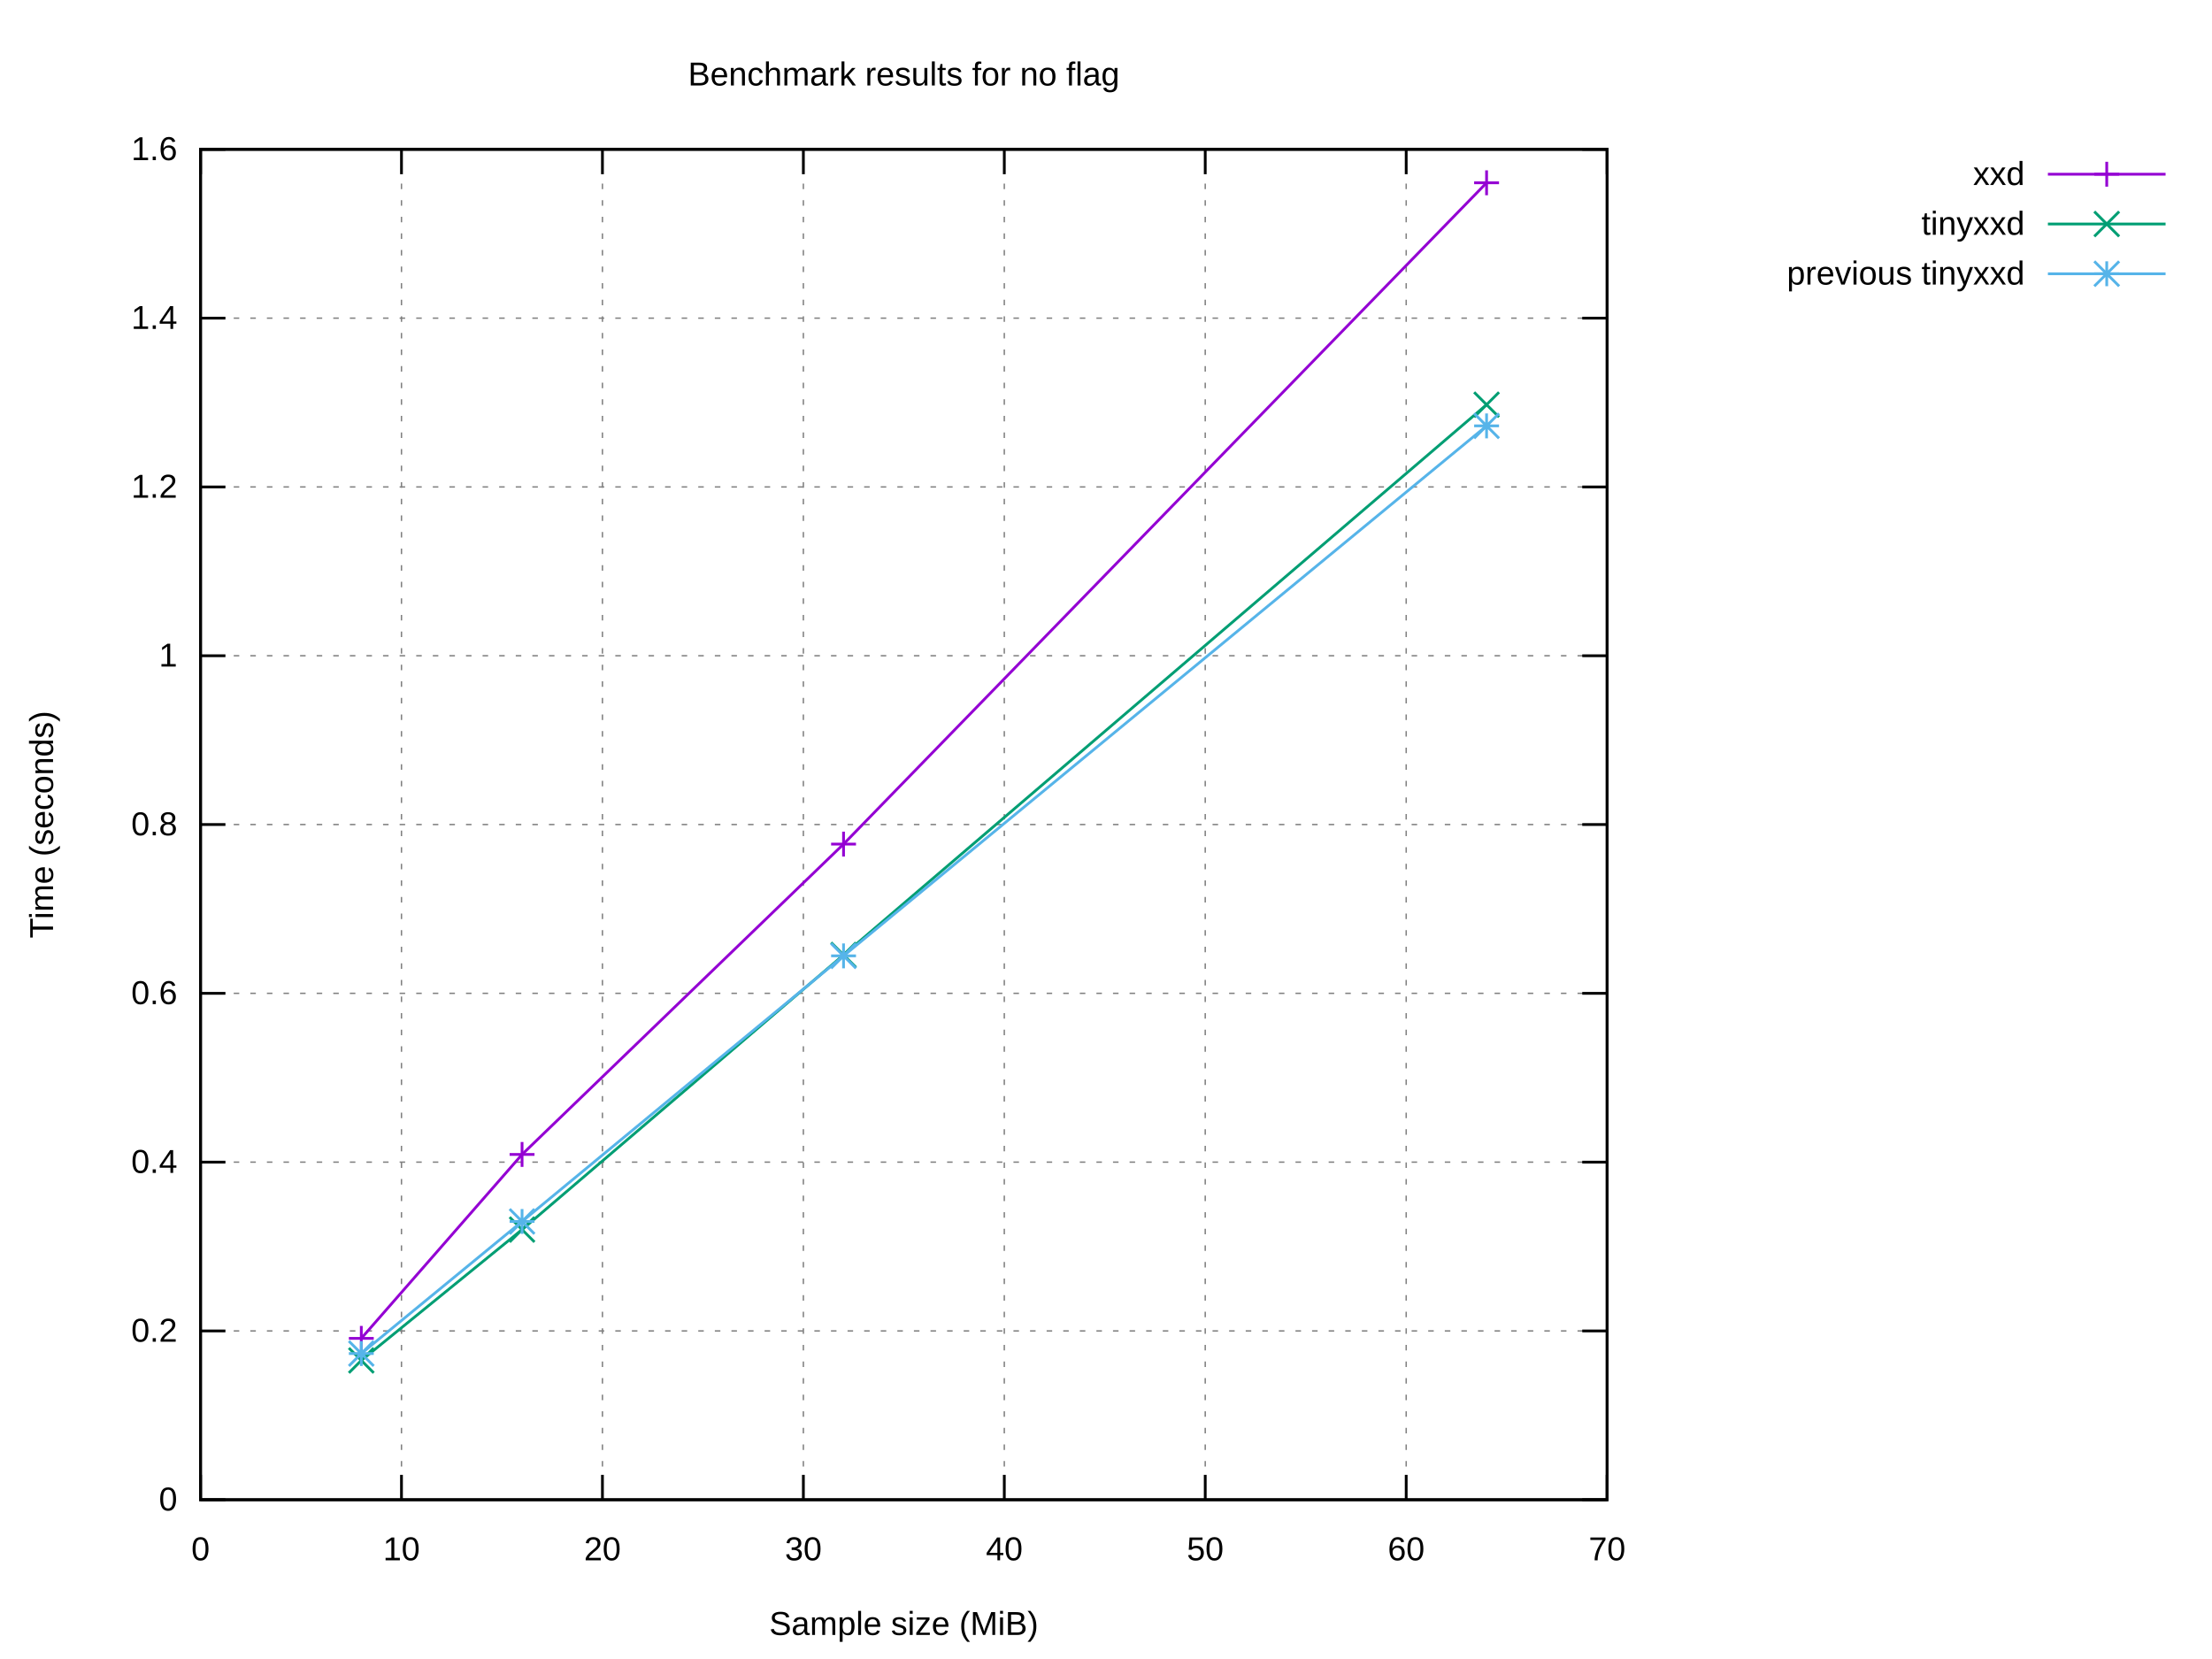
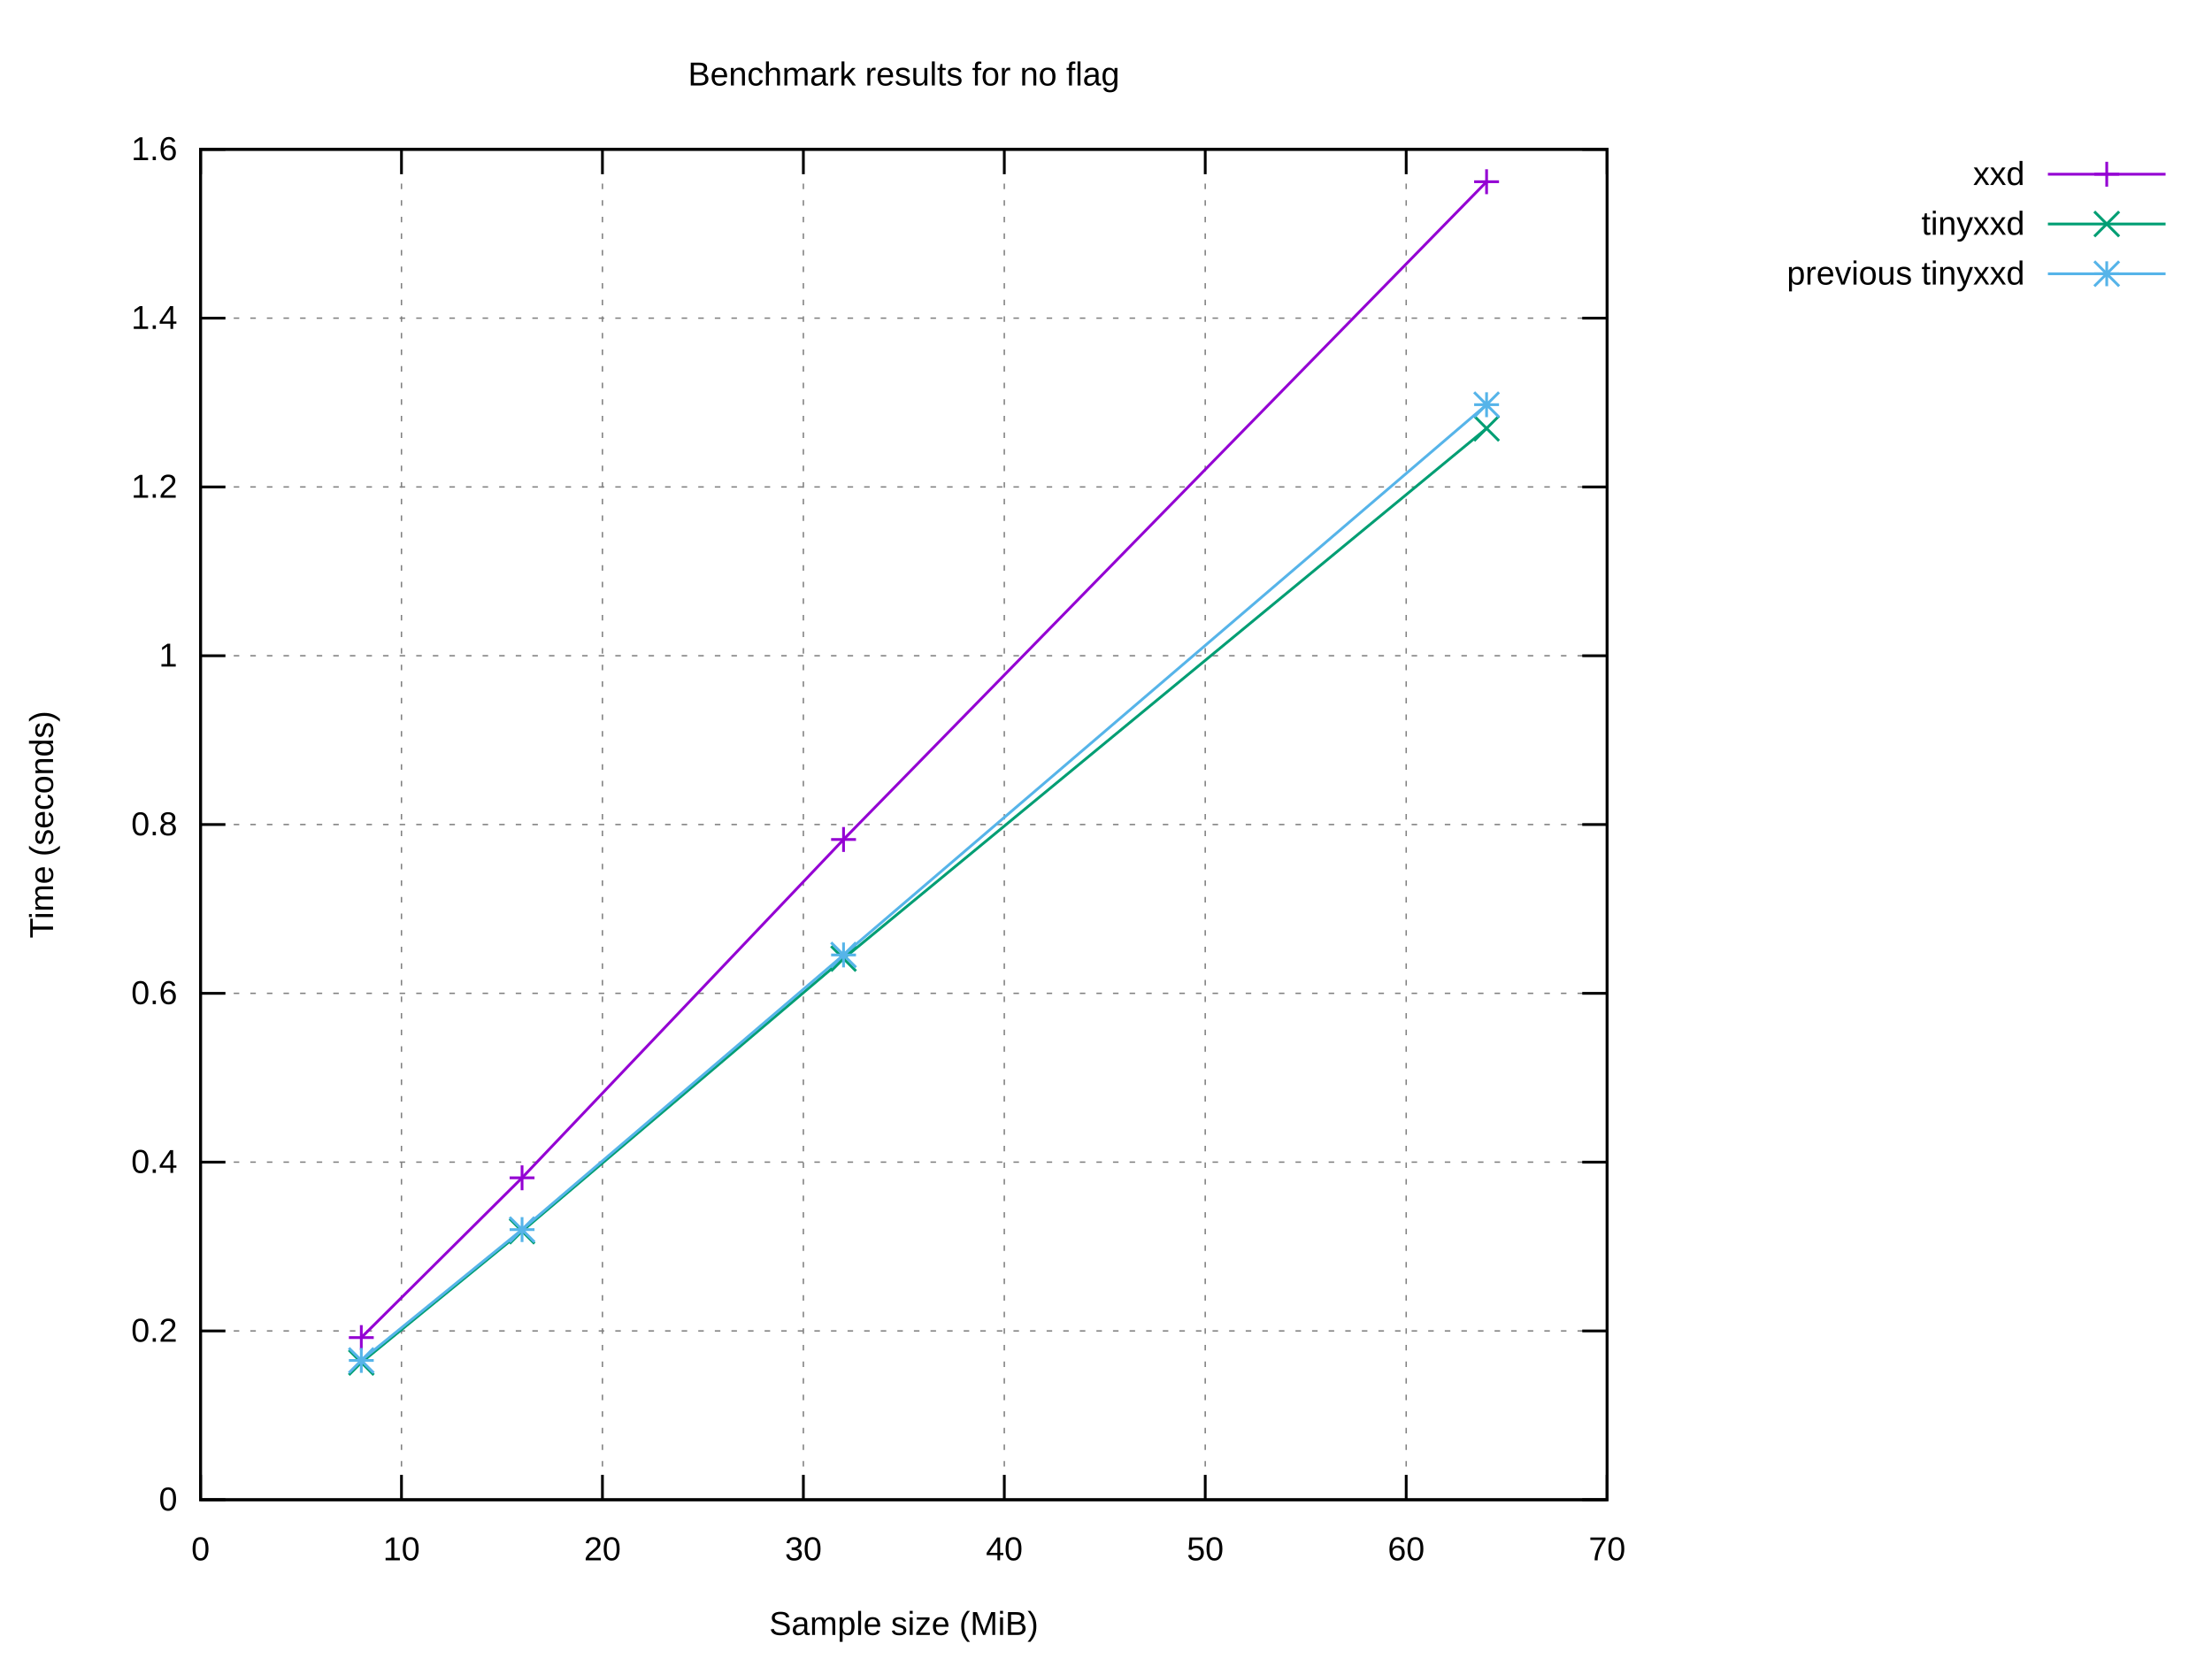
<svg xmlns="http://www.w3.org/2000/svg" xmlns:xlink="http://www.w3.org/1999/xlink" width="800" height="600" viewBox="0 0 800 600">
  <g id="gnuplot_canvas">
    <rect x="0" y="0" width="800" height="600" fill="#ffffff" />
    <defs>
      <circle id="gpDot" r="0.5" stroke-width="0.5" stroke="currentColor" />
      <path id="gpPt0" stroke-width="0.222" stroke="currentColor" d="M-1,0 h2 M0,-1 v2" />
      <path id="gpPt1" stroke-width="0.222" stroke="currentColor" d="M-1,-1 L1,1 M1,-1 L-1,1" />
      <path id="gpPt2" stroke-width="0.222" stroke="currentColor" d="M-1,0 L1,0 M0,-1 L0,1 M-1,-1 L1,1 M-1,1 L1,-1" />
      <rect id="gpPt3" stroke-width="0.222" stroke="currentColor" x="-1" y="-1" width="2" height="2" />
      <rect id="gpPt4" stroke-width="0.222" stroke="currentColor" fill="currentColor" x="-1" y="-1" width="2" height="2" />
      <circle id="gpPt5" stroke-width="0.222" stroke="currentColor" cx="0" cy="0" r="1" />
      <use xlink:href="#gpPt5" id="gpPt6" fill="currentColor" stroke="none" />
      <path id="gpPt7" stroke-width="0.222" stroke="currentColor" d="M0,-1.33 L-1.33,0.67 L1.33,0.67 z" />
      <use xlink:href="#gpPt7" id="gpPt8" fill="currentColor" stroke="none" />
      <use xlink:href="#gpPt7" id="gpPt9" stroke="currentColor" transform="rotate(180)" />
      <use xlink:href="#gpPt9" id="gpPt10" fill="currentColor" stroke="none" />
      <use xlink:href="#gpPt3" id="gpPt11" stroke="currentColor" transform="rotate(45)" />
      <use xlink:href="#gpPt11" id="gpPt12" fill="currentColor" stroke="none" />
      <path id="gpPt13" stroke-width="0.222" stroke="currentColor" d="M0,1.330 L1.265,0.411 L0.782,-1.067 L-0.782,-1.076 L-1.265,0.411 z" />
      <use xlink:href="#gpPt13" id="gpPt14" fill="currentColor" stroke="none" />
      <filter id="textbox" filterUnits="objectBoundingBox" x="0" y="0" height="1" width="1">
        <feFlood flood-color="#FFFFFF" flood-opacity="1" result="bgnd" />
        <feComposite in="SourceGraphic" in2="bgnd" operator="atop" />
      </filter>
      <filter id="greybox" filterUnits="objectBoundingBox" x="0" y="0" height="1" width="1">
        <feFlood flood-color="lightgrey" flood-opacity="1" result="grey" />
        <feComposite in="SourceGraphic" in2="grey" operator="atop" />
      </filter>
    </defs>
    <g fill="none" color="#FFFFFF" stroke="currentColor" stroke-width="1.00" stroke-linecap="butt" stroke-linejoin="miter">
</g>
    <g fill="none" color="black" stroke="currentColor" stroke-width="1.00" stroke-linecap="butt" stroke-linejoin="miter">
</g>
    <g fill="none" color="black" stroke="black" stroke-width="0.50" stroke-linecap="butt" stroke-linejoin="miter">
</g>
    <g fill="none" color="gray" stroke="currentColor" stroke-width="0.50" stroke-linecap="butt" stroke-linejoin="miter">
      <path stroke="gray" stroke-dasharray="2,4" class="gridline" d="M72.53,542.40 L581.24,542.40  " />
    </g>
    <g fill="none" color="gray" stroke="gray" stroke-width="1.00" stroke-linecap="butt" stroke-linejoin="miter">
</g>
    <g fill="none" color="black" stroke="currentColor" stroke-width="1.00" stroke-linecap="butt" stroke-linejoin="miter">
      <path stroke="black" d="M72.53,542.40 L81.53,542.40 M581.24,542.40 L572.24,542.40  " />
      <g transform="translate(64.14,546.30)" stroke="none" fill="black" font-family="Arial" font-size="12.00" text-anchor="end">
        <text>
          <tspan font-family="Arial"> 0</tspan>
        </text>
      </g>
    </g>
    <g fill="none" color="black" stroke="currentColor" stroke-width="1.00" stroke-linecap="butt" stroke-linejoin="miter">
</g>
    <g fill="none" color="black" stroke="black" stroke-width="0.50" stroke-linecap="butt" stroke-linejoin="miter">
</g>
    <g fill="none" color="gray" stroke="currentColor" stroke-width="0.50" stroke-linecap="butt" stroke-linejoin="miter">
      <path stroke="gray" stroke-dasharray="2,4" class="gridline" d="M72.53,481.35 L581.24,481.35  " />
    </g>
    <g fill="none" color="gray" stroke="gray" stroke-width="1.00" stroke-linecap="butt" stroke-linejoin="miter">
</g>
    <g fill="none" color="black" stroke="currentColor" stroke-width="1.00" stroke-linecap="butt" stroke-linejoin="miter">
      <path stroke="black" d="M72.53,481.35 L81.53,481.35 M581.24,481.35 L572.24,481.35  " />
      <g transform="translate(64.14,485.25)" stroke="none" fill="black" font-family="Arial" font-size="12.00" text-anchor="end">
        <text>
          <tspan font-family="Arial"> 0.2</tspan>
        </text>
      </g>
    </g>
    <g fill="none" color="black" stroke="currentColor" stroke-width="1.00" stroke-linecap="butt" stroke-linejoin="miter">
</g>
    <g fill="none" color="black" stroke="black" stroke-width="0.50" stroke-linecap="butt" stroke-linejoin="miter">
</g>
    <g fill="none" color="gray" stroke="currentColor" stroke-width="0.50" stroke-linecap="butt" stroke-linejoin="miter">
      <path stroke="gray" stroke-dasharray="2,4" class="gridline" d="M72.53,420.30 L581.24,420.30  " />
    </g>
    <g fill="none" color="gray" stroke="gray" stroke-width="1.00" stroke-linecap="butt" stroke-linejoin="miter">
</g>
    <g fill="none" color="black" stroke="currentColor" stroke-width="1.00" stroke-linecap="butt" stroke-linejoin="miter">
      <path stroke="black" d="M72.53,420.30 L81.53,420.30 M581.24,420.30 L572.24,420.30  " />
      <g transform="translate(64.14,424.20)" stroke="none" fill="black" font-family="Arial" font-size="12.00" text-anchor="end">
        <text>
          <tspan font-family="Arial"> 0.4</tspan>
        </text>
      </g>
    </g>
    <g fill="none" color="black" stroke="currentColor" stroke-width="1.00" stroke-linecap="butt" stroke-linejoin="miter">
</g>
    <g fill="none" color="black" stroke="black" stroke-width="0.50" stroke-linecap="butt" stroke-linejoin="miter">
</g>
    <g fill="none" color="gray" stroke="currentColor" stroke-width="0.50" stroke-linecap="butt" stroke-linejoin="miter">
      <path stroke="gray" stroke-dasharray="2,4" class="gridline" d="M72.53,359.25 L581.24,359.25  " />
    </g>
    <g fill="none" color="gray" stroke="gray" stroke-width="1.00" stroke-linecap="butt" stroke-linejoin="miter">
</g>
    <g fill="none" color="black" stroke="currentColor" stroke-width="1.00" stroke-linecap="butt" stroke-linejoin="miter">
      <path stroke="black" d="M72.53,359.25 L81.53,359.25 M581.24,359.25 L572.24,359.25  " />
      <g transform="translate(64.14,363.15)" stroke="none" fill="black" font-family="Arial" font-size="12.00" text-anchor="end">
        <text>
          <tspan font-family="Arial"> 0.6</tspan>
        </text>
      </g>
    </g>
    <g fill="none" color="black" stroke="currentColor" stroke-width="1.00" stroke-linecap="butt" stroke-linejoin="miter">
</g>
    <g fill="none" color="black" stroke="black" stroke-width="0.50" stroke-linecap="butt" stroke-linejoin="miter">
</g>
    <g fill="none" color="gray" stroke="currentColor" stroke-width="0.50" stroke-linecap="butt" stroke-linejoin="miter">
      <path stroke="gray" stroke-dasharray="2,4" class="gridline" d="M72.53,298.20 L581.24,298.20  " />
    </g>
    <g fill="none" color="gray" stroke="gray" stroke-width="1.00" stroke-linecap="butt" stroke-linejoin="miter">
</g>
    <g fill="none" color="black" stroke="currentColor" stroke-width="1.00" stroke-linecap="butt" stroke-linejoin="miter">
      <path stroke="black" d="M72.53,298.20 L81.53,298.20 M581.24,298.20 L572.24,298.20  " />
      <g transform="translate(64.14,302.10)" stroke="none" fill="black" font-family="Arial" font-size="12.00" text-anchor="end">
        <text>
          <tspan font-family="Arial"> 0.8</tspan>
        </text>
      </g>
    </g>
    <g fill="none" color="black" stroke="currentColor" stroke-width="1.00" stroke-linecap="butt" stroke-linejoin="miter">
</g>
    <g fill="none" color="black" stroke="black" stroke-width="0.50" stroke-linecap="butt" stroke-linejoin="miter">
</g>
    <g fill="none" color="gray" stroke="currentColor" stroke-width="0.50" stroke-linecap="butt" stroke-linejoin="miter">
      <path stroke="gray" stroke-dasharray="2,4" class="gridline" d="M72.53,237.16 L581.24,237.16  " />
    </g>
    <g fill="none" color="gray" stroke="gray" stroke-width="1.00" stroke-linecap="butt" stroke-linejoin="miter">
</g>
    <g fill="none" color="black" stroke="currentColor" stroke-width="1.00" stroke-linecap="butt" stroke-linejoin="miter">
      <path stroke="black" d="M72.53,237.16 L81.53,237.16 M581.24,237.16 L572.24,237.16  " />
      <g transform="translate(64.14,241.06)" stroke="none" fill="black" font-family="Arial" font-size="12.00" text-anchor="end">
        <text>
          <tspan font-family="Arial"> 1</tspan>
        </text>
      </g>
    </g>
    <g fill="none" color="black" stroke="currentColor" stroke-width="1.00" stroke-linecap="butt" stroke-linejoin="miter">
</g>
    <g fill="none" color="black" stroke="black" stroke-width="0.50" stroke-linecap="butt" stroke-linejoin="miter">
</g>
    <g fill="none" color="gray" stroke="currentColor" stroke-width="0.50" stroke-linecap="butt" stroke-linejoin="miter">
      <path stroke="gray" stroke-dasharray="2,4" class="gridline" d="M72.53,176.11 L581.24,176.11  " />
    </g>
    <g fill="none" color="gray" stroke="gray" stroke-width="1.00" stroke-linecap="butt" stroke-linejoin="miter">
</g>
    <g fill="none" color="black" stroke="currentColor" stroke-width="1.00" stroke-linecap="butt" stroke-linejoin="miter">
      <path stroke="black" d="M72.53,176.11 L81.53,176.11 M581.24,176.11 L572.24,176.11  " />
      <g transform="translate(64.14,180.01)" stroke="none" fill="black" font-family="Arial" font-size="12.00" text-anchor="end">
        <text>
          <tspan font-family="Arial"> 1.2</tspan>
        </text>
      </g>
    </g>
    <g fill="none" color="black" stroke="currentColor" stroke-width="1.00" stroke-linecap="butt" stroke-linejoin="miter">
</g>
    <g fill="none" color="black" stroke="black" stroke-width="0.50" stroke-linecap="butt" stroke-linejoin="miter">
</g>
    <g fill="none" color="gray" stroke="currentColor" stroke-width="0.50" stroke-linecap="butt" stroke-linejoin="miter">
      <path stroke="gray" stroke-dasharray="2,4" class="gridline" d="M72.53,115.06 L581.24,115.06  " />
    </g>
    <g fill="none" color="gray" stroke="gray" stroke-width="1.00" stroke-linecap="butt" stroke-linejoin="miter">
</g>
    <g fill="none" color="black" stroke="currentColor" stroke-width="1.00" stroke-linecap="butt" stroke-linejoin="miter">
      <path stroke="black" d="M72.53,115.06 L81.53,115.06 M581.24,115.06 L572.24,115.06  " />
      <g transform="translate(64.14,118.96)" stroke="none" fill="black" font-family="Arial" font-size="12.00" text-anchor="end">
        <text>
          <tspan font-family="Arial"> 1.4</tspan>
        </text>
      </g>
    </g>
    <g fill="none" color="black" stroke="currentColor" stroke-width="1.00" stroke-linecap="butt" stroke-linejoin="miter">
</g>
    <g fill="none" color="black" stroke="black" stroke-width="0.50" stroke-linecap="butt" stroke-linejoin="miter">
</g>
    <g fill="none" color="gray" stroke="currentColor" stroke-width="0.50" stroke-linecap="butt" stroke-linejoin="miter">
      <path stroke="gray" stroke-dasharray="2,4" class="gridline" d="M72.53,54.01 L581.24,54.01  " />
    </g>
    <g fill="none" color="gray" stroke="gray" stroke-width="1.00" stroke-linecap="butt" stroke-linejoin="miter">
</g>
    <g fill="none" color="black" stroke="currentColor" stroke-width="1.00" stroke-linecap="butt" stroke-linejoin="miter">
      <path stroke="black" d="M72.53,54.01 L81.53,54.01 M581.24,54.01 L572.24,54.01  " />
      <g transform="translate(64.14,57.91)" stroke="none" fill="black" font-family="Arial" font-size="12.00" text-anchor="end">
        <text>
          <tspan font-family="Arial"> 1.6</tspan>
        </text>
      </g>
    </g>
    <g fill="none" color="black" stroke="currentColor" stroke-width="1.00" stroke-linecap="butt" stroke-linejoin="miter">
</g>
    <g fill="none" color="black" stroke="black" stroke-width="0.50" stroke-linecap="butt" stroke-linejoin="miter">
</g>
    <g fill="none" color="gray" stroke="currentColor" stroke-width="0.50" stroke-linecap="butt" stroke-linejoin="miter">
      <path stroke="gray" stroke-dasharray="2,4" class="gridline" d="M72.53,542.40 L72.53,54.01  " />
    </g>
    <g fill="none" color="gray" stroke="gray" stroke-width="1.00" stroke-linecap="butt" stroke-linejoin="miter">
</g>
    <g fill="none" color="black" stroke="currentColor" stroke-width="1.00" stroke-linecap="butt" stroke-linejoin="miter">
      <path stroke="black" d="M72.53,542.40 L72.53,533.40 M72.53,54.01 L72.53,63.01  " />
      <g transform="translate(72.53,564.30)" stroke="none" fill="black" font-family="Arial" font-size="12.00" text-anchor="middle">
        <text>
          <tspan font-family="Arial"> 0</tspan>
        </text>
      </g>
    </g>
    <g fill="none" color="black" stroke="currentColor" stroke-width="1.00" stroke-linecap="butt" stroke-linejoin="miter">
</g>
    <g fill="none" color="black" stroke="black" stroke-width="0.50" stroke-linecap="butt" stroke-linejoin="miter">
</g>
    <g fill="none" color="gray" stroke="currentColor" stroke-width="0.50" stroke-linecap="butt" stroke-linejoin="miter">
      <path stroke="gray" stroke-dasharray="2,4" class="gridline" d="M145.20,542.40 L145.20,54.01  " />
    </g>
    <g fill="none" color="gray" stroke="gray" stroke-width="1.00" stroke-linecap="butt" stroke-linejoin="miter">
</g>
    <g fill="none" color="black" stroke="currentColor" stroke-width="1.00" stroke-linecap="butt" stroke-linejoin="miter">
      <path stroke="black" d="M145.20,542.40 L145.20,533.40 M145.20,54.01 L145.20,63.01  " />
      <g transform="translate(145.20,564.30)" stroke="none" fill="black" font-family="Arial" font-size="12.00" text-anchor="middle">
        <text>
          <tspan font-family="Arial"> 10</tspan>
        </text>
      </g>
    </g>
    <g fill="none" color="black" stroke="currentColor" stroke-width="1.00" stroke-linecap="butt" stroke-linejoin="miter">
</g>
    <g fill="none" color="black" stroke="black" stroke-width="0.50" stroke-linecap="butt" stroke-linejoin="miter">
</g>
    <g fill="none" color="gray" stroke="currentColor" stroke-width="0.50" stroke-linecap="butt" stroke-linejoin="miter">
      <path stroke="gray" stroke-dasharray="2,4" class="gridline" d="M217.88,542.40 L217.88,54.01  " />
    </g>
    <g fill="none" color="gray" stroke="gray" stroke-width="1.00" stroke-linecap="butt" stroke-linejoin="miter">
</g>
    <g fill="none" color="black" stroke="currentColor" stroke-width="1.00" stroke-linecap="butt" stroke-linejoin="miter">
      <path stroke="black" d="M217.88,542.40 L217.88,533.40 M217.88,54.01 L217.88,63.01  " />
      <g transform="translate(217.88,564.30)" stroke="none" fill="black" font-family="Arial" font-size="12.00" text-anchor="middle">
        <text>
          <tspan font-family="Arial"> 20</tspan>
        </text>
      </g>
    </g>
    <g fill="none" color="black" stroke="currentColor" stroke-width="1.00" stroke-linecap="butt" stroke-linejoin="miter">
</g>
    <g fill="none" color="black" stroke="black" stroke-width="0.50" stroke-linecap="butt" stroke-linejoin="miter">
</g>
    <g fill="none" color="gray" stroke="currentColor" stroke-width="0.50" stroke-linecap="butt" stroke-linejoin="miter">
      <path stroke="gray" stroke-dasharray="2,4" class="gridline" d="M290.55,542.40 L290.55,54.01  " />
    </g>
    <g fill="none" color="gray" stroke="gray" stroke-width="1.00" stroke-linecap="butt" stroke-linejoin="miter">
</g>
    <g fill="none" color="black" stroke="currentColor" stroke-width="1.00" stroke-linecap="butt" stroke-linejoin="miter">
      <path stroke="black" d="M290.55,542.40 L290.55,533.40 M290.55,54.01 L290.55,63.01  " />
      <g transform="translate(290.55,564.30)" stroke="none" fill="black" font-family="Arial" font-size="12.00" text-anchor="middle">
        <text>
          <tspan font-family="Arial"> 30</tspan>
        </text>
      </g>
    </g>
    <g fill="none" color="black" stroke="currentColor" stroke-width="1.00" stroke-linecap="butt" stroke-linejoin="miter">
</g>
    <g fill="none" color="black" stroke="black" stroke-width="0.50" stroke-linecap="butt" stroke-linejoin="miter">
</g>
    <g fill="none" color="gray" stroke="currentColor" stroke-width="0.50" stroke-linecap="butt" stroke-linejoin="miter">
      <path stroke="gray" stroke-dasharray="2,4" class="gridline" d="M363.22,542.40 L363.22,54.01  " />
    </g>
    <g fill="none" color="gray" stroke="gray" stroke-width="1.00" stroke-linecap="butt" stroke-linejoin="miter">
</g>
    <g fill="none" color="black" stroke="currentColor" stroke-width="1.00" stroke-linecap="butt" stroke-linejoin="miter">
      <path stroke="black" d="M363.22,542.40 L363.22,533.40 M363.22,54.01 L363.22,63.01  " />
      <g transform="translate(363.22,564.30)" stroke="none" fill="black" font-family="Arial" font-size="12.00" text-anchor="middle">
        <text>
          <tspan font-family="Arial"> 40</tspan>
        </text>
      </g>
    </g>
    <g fill="none" color="black" stroke="currentColor" stroke-width="1.00" stroke-linecap="butt" stroke-linejoin="miter">
</g>
    <g fill="none" color="black" stroke="black" stroke-width="0.50" stroke-linecap="butt" stroke-linejoin="miter">
</g>
    <g fill="none" color="gray" stroke="currentColor" stroke-width="0.50" stroke-linecap="butt" stroke-linejoin="miter">
      <path stroke="gray" stroke-dasharray="2,4" class="gridline" d="M435.89,542.40 L435.89,54.01  " />
    </g>
    <g fill="none" color="gray" stroke="gray" stroke-width="1.00" stroke-linecap="butt" stroke-linejoin="miter">
</g>
    <g fill="none" color="black" stroke="currentColor" stroke-width="1.00" stroke-linecap="butt" stroke-linejoin="miter">
      <path stroke="black" d="M435.89,542.40 L435.89,533.40 M435.89,54.01 L435.89,63.01  " />
      <g transform="translate(435.89,564.30)" stroke="none" fill="black" font-family="Arial" font-size="12.00" text-anchor="middle">
        <text>
          <tspan font-family="Arial"> 50</tspan>
        </text>
      </g>
    </g>
    <g fill="none" color="black" stroke="currentColor" stroke-width="1.00" stroke-linecap="butt" stroke-linejoin="miter">
</g>
    <g fill="none" color="black" stroke="black" stroke-width="0.50" stroke-linecap="butt" stroke-linejoin="miter">
</g>
    <g fill="none" color="gray" stroke="currentColor" stroke-width="0.50" stroke-linecap="butt" stroke-linejoin="miter">
      <path stroke="gray" stroke-dasharray="2,4" class="gridline" d="M508.57,542.40 L508.57,54.01  " />
    </g>
    <g fill="none" color="gray" stroke="gray" stroke-width="1.00" stroke-linecap="butt" stroke-linejoin="miter">
</g>
    <g fill="none" color="black" stroke="currentColor" stroke-width="1.00" stroke-linecap="butt" stroke-linejoin="miter">
      <path stroke="black" d="M508.57,542.40 L508.57,533.40 M508.57,54.01 L508.57,63.01  " />
      <g transform="translate(508.57,564.30)" stroke="none" fill="black" font-family="Arial" font-size="12.00" text-anchor="middle">
        <text>
          <tspan font-family="Arial"> 60</tspan>
        </text>
      </g>
    </g>
    <g fill="none" color="black" stroke="currentColor" stroke-width="1.00" stroke-linecap="butt" stroke-linejoin="miter">
</g>
    <g fill="none" color="black" stroke="black" stroke-width="0.50" stroke-linecap="butt" stroke-linejoin="miter">
</g>
    <g fill="none" color="gray" stroke="currentColor" stroke-width="0.50" stroke-linecap="butt" stroke-linejoin="miter">
      <path stroke="gray" stroke-dasharray="2,4" class="gridline" d="M581.24,542.40 L581.24,54.01  " />
    </g>
    <g fill="none" color="gray" stroke="gray" stroke-width="1.00" stroke-linecap="butt" stroke-linejoin="miter">
</g>
    <g fill="none" color="black" stroke="currentColor" stroke-width="1.00" stroke-linecap="butt" stroke-linejoin="miter">
      <path stroke="black" d="M581.24,542.40 L581.24,533.40 M581.24,54.01 L581.24,63.01  " />
      <g transform="translate(581.24,564.30)" stroke="none" fill="black" font-family="Arial" font-size="12.00" text-anchor="middle">
        <text>
          <tspan font-family="Arial"> 70</tspan>
        </text>
      </g>
    </g>
    <g fill="none" color="black" stroke="currentColor" stroke-width="1.00" stroke-linecap="butt" stroke-linejoin="miter">
</g>
    <g fill="none" color="black" stroke="currentColor" stroke-width="1.00" stroke-linecap="butt" stroke-linejoin="miter">
      <path stroke="black" d="M72.53,54.01 L72.53,542.40 L581.24,542.40 L581.24,54.01 L72.53,54.01 Z  " />
    </g>
    <g fill="none" color="black" stroke="currentColor" stroke-width="1.00" stroke-linecap="butt" stroke-linejoin="miter">
</g>
    <g id="gnuplot_plot_1">
      <g fill="none" color="black" stroke="currentColor" stroke-width="1.00" stroke-linecap="butt" stroke-linejoin="miter">
        <g transform="translate(732.26,66.91)" stroke="none" fill="black" font-family="Arial" font-size="12.00" text-anchor="end">
          <text>
            <tspan font-family="Arial">xxd</tspan>
          </text>
        </g>
      </g>
      <g fill="none" color="black" stroke="currentColor" stroke-width="1.00" stroke-linecap="butt" stroke-linejoin="miter">
-         <path stroke="rgb(148,   0, 211)" d="M740.65,63.01 L783.21,63.01 M537.64,66.11 L305.08,305.28 L188.81,417.52 L130.67,484.04  " />
-         <use xlink:href="#gpPt0" transform="translate(537.64,66.11) scale(4.50)" color="rgb(148,   0, 211)" />
-         <use xlink:href="#gpPt0" transform="translate(305.08,305.28) scale(4.50)" color="rgb(148,   0, 211)" />
-         <use xlink:href="#gpPt0" transform="translate(188.81,417.52) scale(4.50)" color="rgb(148,   0, 211)" />
-         <use xlink:href="#gpPt0" transform="translate(130.67,484.04) scale(4.50)" color="rgb(148,   0, 211)" />
+         <path stroke="rgb(148,   0, 211)" d="M740.65,63.01 L783.21,63.01 M537.64,65.72 L305.08,303.61 L188.81,425.97 L130.67,483.75  " />
+         <use xlink:href="#gpPt0" transform="translate(537.64,65.72) scale(4.50)" color="rgb(148,   0, 211)" />
+         <use xlink:href="#gpPt0" transform="translate(305.08,303.61) scale(4.50)" color="rgb(148,   0, 211)" />
+         <use xlink:href="#gpPt0" transform="translate(188.81,425.97) scale(4.50)" color="rgb(148,   0, 211)" />
+         <use xlink:href="#gpPt0" transform="translate(130.67,483.75) scale(4.50)" color="rgb(148,   0, 211)" />
        <use xlink:href="#gpPt0" transform="translate(761.93,63.01) scale(4.50)" color="rgb(148,   0, 211)" />
      </g>
    </g>
    <g id="gnuplot_plot_2">
      <g fill="none" color="black" stroke="currentColor" stroke-width="1.00" stroke-linecap="butt" stroke-linejoin="miter">
        <g transform="translate(732.26,84.91)" stroke="none" fill="black" font-family="Arial" font-size="12.00" text-anchor="end">
          <text>
            <tspan font-family="Arial">tinyxxd</tspan>
          </text>
        </g>
      </g>
      <g fill="none" color="black" stroke="currentColor" stroke-width="1.00" stroke-linecap="butt" stroke-linejoin="miter">
-         <path stroke="rgb(  0, 158, 115)" d="M740.65,81.01 L783.21,81.01 M537.64,146.36 L305.08,345.37 L188.81,444.70 L130.67,492.02  " />
-         <use xlink:href="#gpPt1" transform="translate(537.64,146.36) scale(4.50)" color="rgb(  0, 158, 115)" />
-         <use xlink:href="#gpPt1" transform="translate(305.08,345.37) scale(4.50)" color="rgb(  0, 158, 115)" />
-         <use xlink:href="#gpPt1" transform="translate(188.81,444.70) scale(4.50)" color="rgb(  0, 158, 115)" />
-         <use xlink:href="#gpPt1" transform="translate(130.67,492.02) scale(4.50)" color="rgb(  0, 158, 115)" />
+         <path stroke="rgb(  0, 158, 115)" d="M740.65,81.01 L783.21,81.01 M537.64,154.93 L305.08,346.69 L188.81,445.28 L130.67,492.77  " />
+         <use xlink:href="#gpPt1" transform="translate(537.64,154.93) scale(4.50)" color="rgb(  0, 158, 115)" />
+         <use xlink:href="#gpPt1" transform="translate(305.08,346.69) scale(4.50)" color="rgb(  0, 158, 115)" />
+         <use xlink:href="#gpPt1" transform="translate(188.81,445.28) scale(4.50)" color="rgb(  0, 158, 115)" />
+         <use xlink:href="#gpPt1" transform="translate(130.67,492.77) scale(4.50)" color="rgb(  0, 158, 115)" />
        <use xlink:href="#gpPt1" transform="translate(761.93,81.01) scale(4.50)" color="rgb(  0, 158, 115)" />
      </g>
    </g>
    <g id="gnuplot_plot_3">
      <g fill="none" color="black" stroke="currentColor" stroke-width="1.00" stroke-linecap="butt" stroke-linejoin="miter">
        <g transform="translate(732.26,102.91)" stroke="none" fill="black" font-family="Arial" font-size="12.00" text-anchor="end">
          <text>
            <tspan font-family="Arial">previous tinyxxd</tspan>
          </text>
        </g>
      </g>
      <g fill="none" color="black" stroke="currentColor" stroke-width="1.00" stroke-linecap="butt" stroke-linejoin="miter">
-         <path stroke="rgb( 86, 180, 233)" d="M740.65,99.01 L783.21,99.01 M537.64,154.02 L305.08,345.70 L188.81,441.76 L130.67,489.53  " />
-         <use xlink:href="#gpPt2" transform="translate(537.64,154.02) scale(4.50)" color="rgb( 86, 180, 233)" />
-         <use xlink:href="#gpPt2" transform="translate(305.08,345.70) scale(4.50)" color="rgb( 86, 180, 233)" />
-         <use xlink:href="#gpPt2" transform="translate(188.81,441.76) scale(4.50)" color="rgb( 86, 180, 233)" />
-         <use xlink:href="#gpPt2" transform="translate(130.67,489.53) scale(4.50)" color="rgb( 86, 180, 233)" />
+         <path stroke="rgb( 86, 180, 233)" d="M740.65,99.01 L783.21,99.01 M537.64,146.36 L305.08,345.37 L188.81,444.70 L130.67,492.02  " />
+         <use xlink:href="#gpPt2" transform="translate(537.64,146.36) scale(4.50)" color="rgb( 86, 180, 233)" />
+         <use xlink:href="#gpPt2" transform="translate(305.08,345.37) scale(4.50)" color="rgb( 86, 180, 233)" />
+         <use xlink:href="#gpPt2" transform="translate(188.81,444.70) scale(4.50)" color="rgb( 86, 180, 233)" />
+         <use xlink:href="#gpPt2" transform="translate(130.67,492.02) scale(4.50)" color="rgb( 86, 180, 233)" />
        <use xlink:href="#gpPt2" transform="translate(761.93,99.01) scale(4.50)" color="rgb( 86, 180, 233)" />
      </g>
    </g>
    <g fill="none" color="#FFFFFF" stroke="rgb( 86, 180, 233)" stroke-width="2.00" stroke-linecap="butt" stroke-linejoin="miter">
</g>
    <g fill="none" color="black" stroke="currentColor" stroke-width="2.00" stroke-linecap="butt" stroke-linejoin="miter">
</g>
    <g fill="none" color="black" stroke="black" stroke-width="1.00" stroke-linecap="butt" stroke-linejoin="miter">
</g>
    <g fill="none" color="black" stroke="currentColor" stroke-width="1.00" stroke-linecap="butt" stroke-linejoin="miter">
      <path stroke="black" d="M72.53,54.01 L72.53,542.40 L581.24,542.40 L581.24,54.01 L72.53,54.01 Z  " />
      <g transform="translate(19.18,298.21) rotate(270.00)" stroke="none" fill="black" font-family="Arial" font-size="12.00" text-anchor="middle">
        <text>
          <tspan font-family="Arial">Time (seconds)</tspan>
        </text>
      </g>
    </g>
    <g fill="none" color="black" stroke="currentColor" stroke-width="1.00" stroke-linecap="butt" stroke-linejoin="miter">
      <g transform="translate(326.88,591.30)" stroke="none" fill="black" font-family="Arial" font-size="12.00" text-anchor="middle">
        <text>
          <tspan font-family="Arial">Sample size (MiB)</tspan>
        </text>
      </g>
    </g>
    <g fill="none" color="black" stroke="currentColor" stroke-width="1.00" stroke-linecap="butt" stroke-linejoin="miter">
</g>
    <g fill="none" color="black" stroke="currentColor" stroke-width="1.00" stroke-linecap="butt" stroke-linejoin="miter">
      <g transform="translate(326.88,30.91)" stroke="none" fill="black" font-family="Arial" font-size="12.00" text-anchor="middle">
        <text>
          <tspan font-family="Arial">Benchmark results for no flag</tspan>
        </text>
      </g>
    </g>
    <g fill="none" color="black" stroke="currentColor" stroke-width="1.00" stroke-linecap="butt" stroke-linejoin="miter">
</g>
  </g>
</svg>
